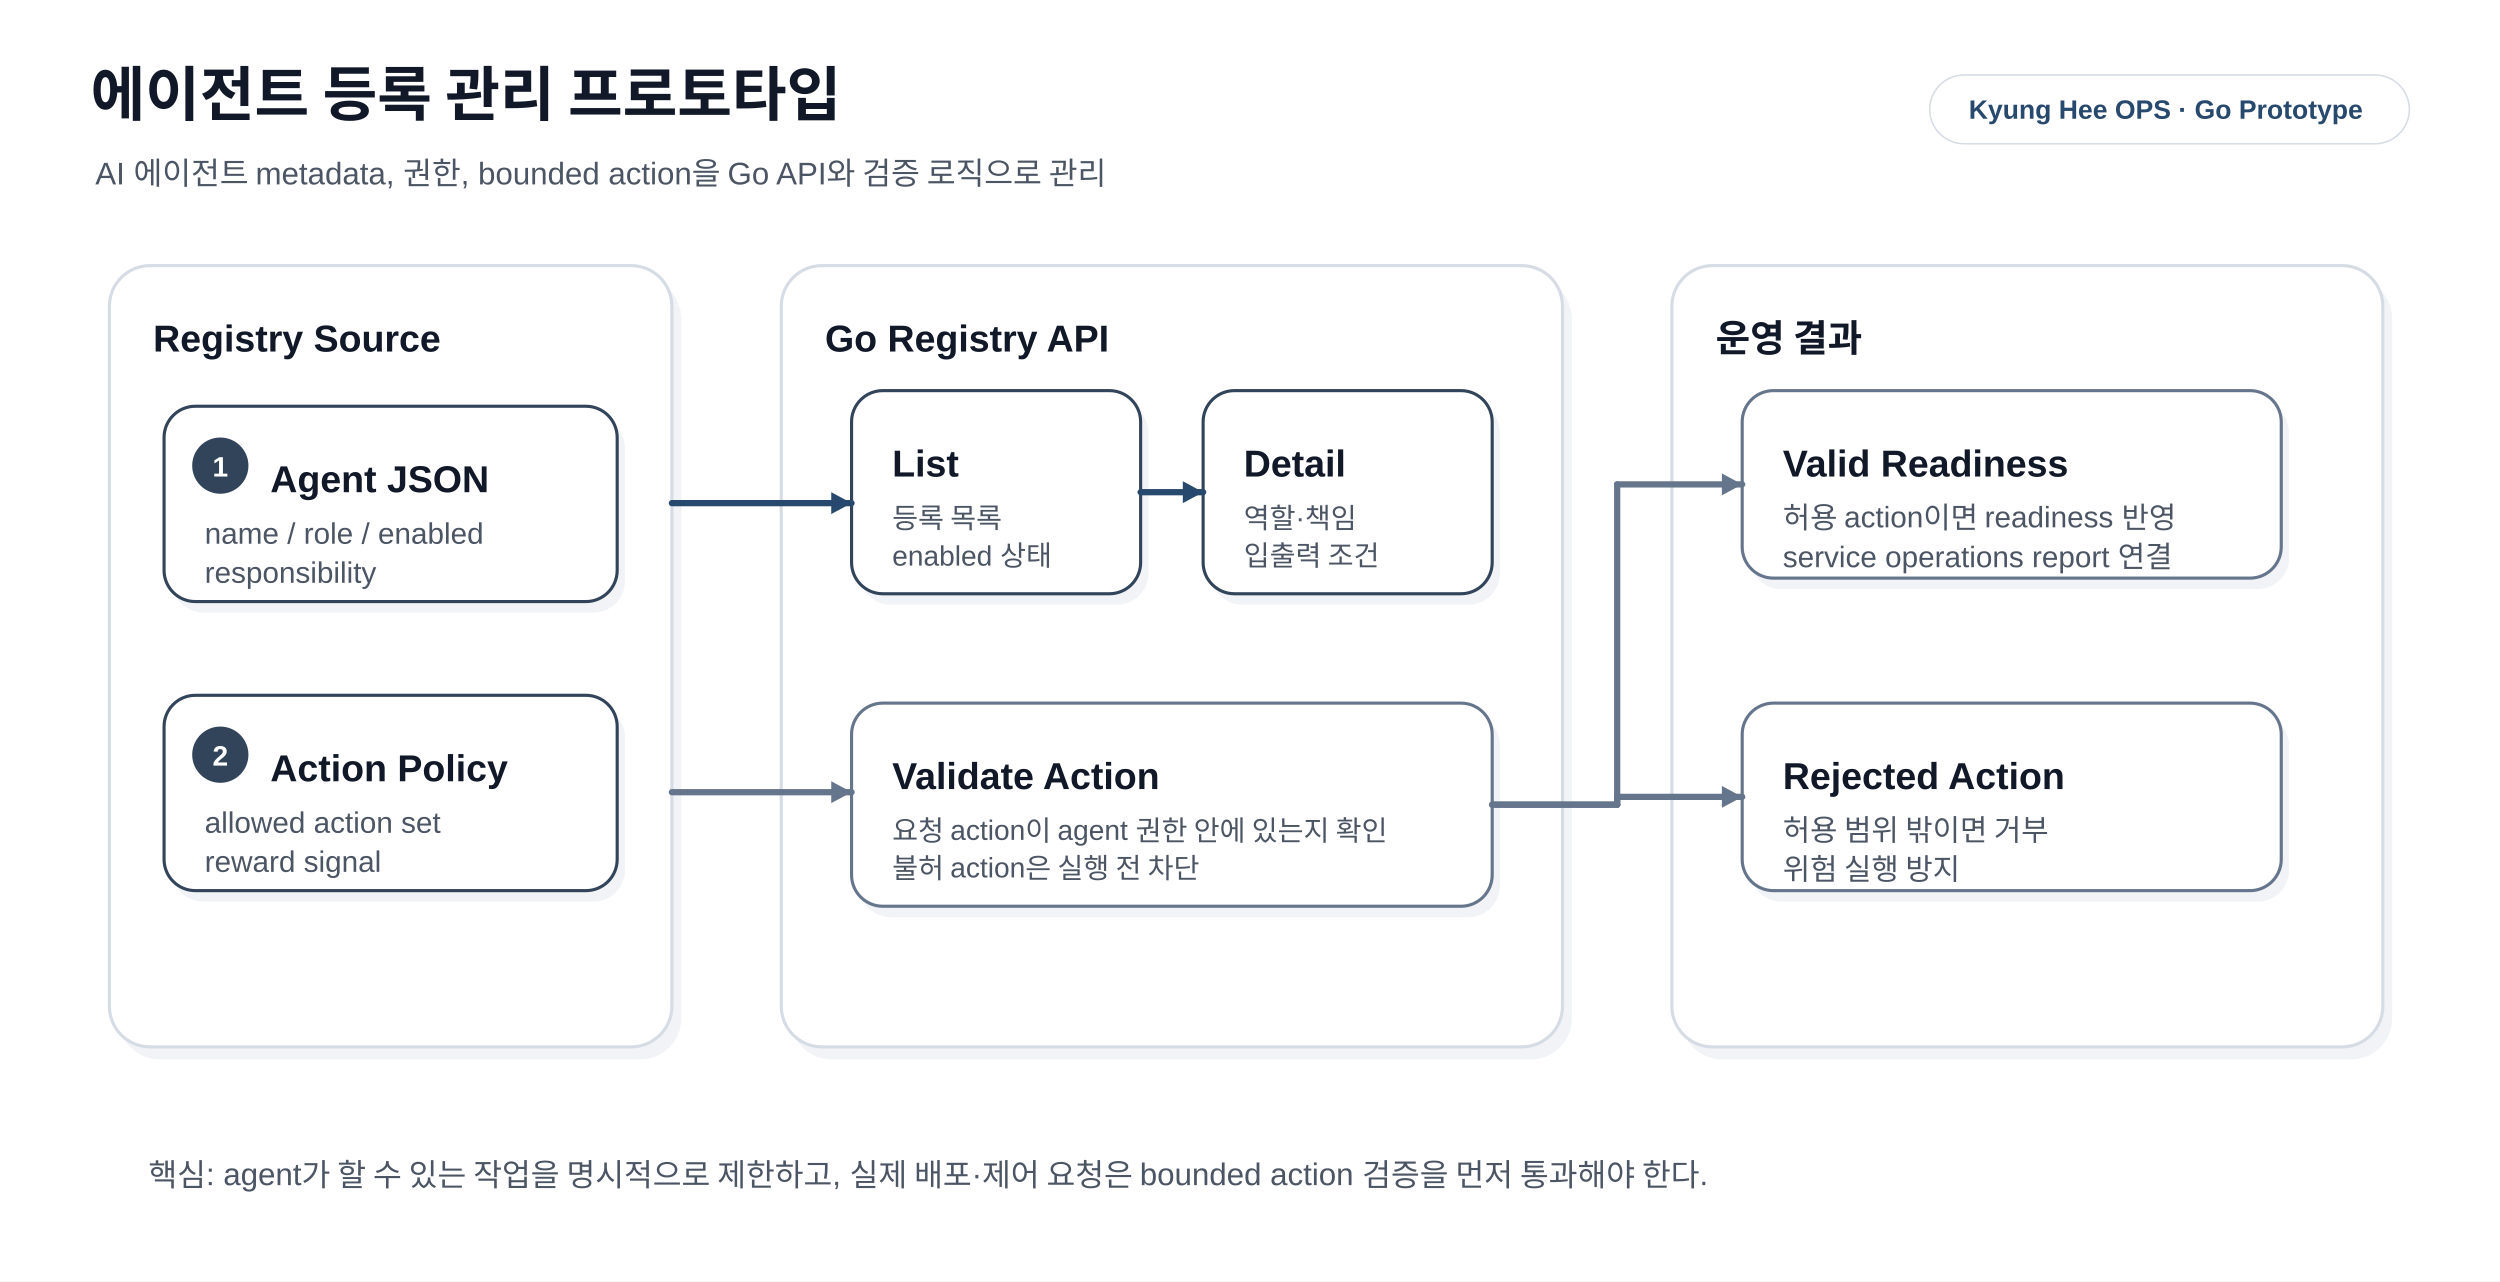
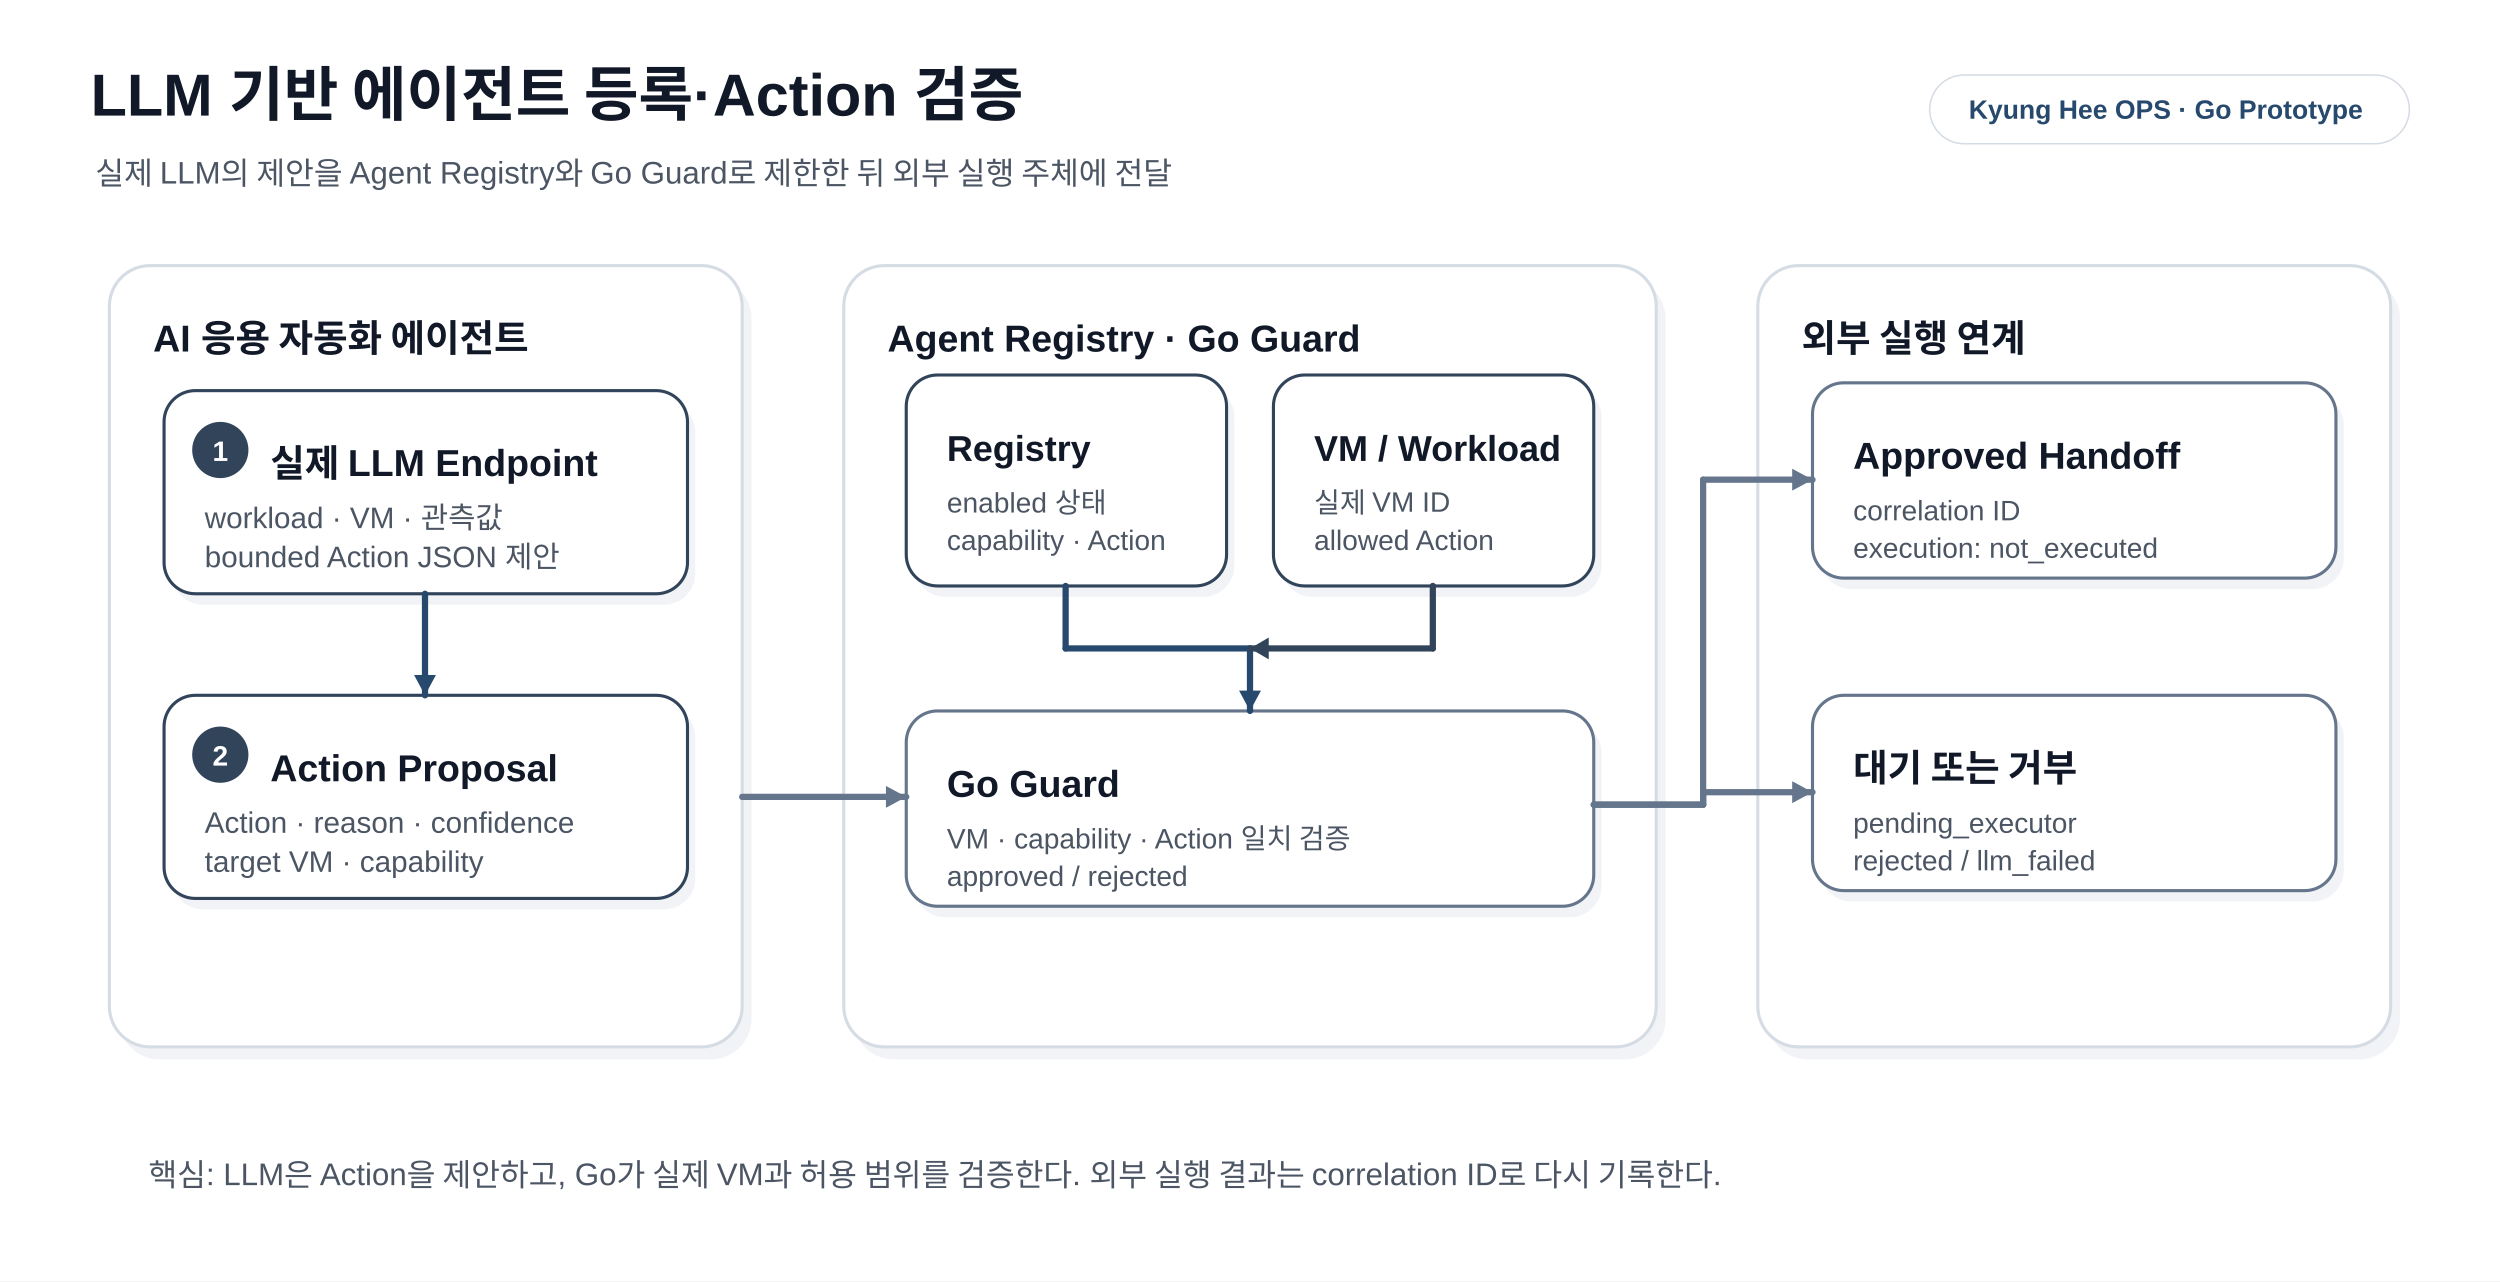
<svg xmlns="http://www.w3.org/2000/svg" width="1600" height="820" viewBox="0 0 1600 820">
  <defs>
    <filter id="softShadow" x="-20%" y="-20%" width="140%" height="140%">
      <feDropShadow dx="0" dy="8" stdDeviation="8" flood-color="#111827" flood-opacity="0.08" />
    </filter>
  </defs>
  <rect width="1600" height="820" fill="#ffffff" />
-   <text x="58" y="74" fill="#111827" font-family="Malgun Gothic, Pretendard, Noto Sans KR, Arial, sans-serif" font-size="38" font-weight="700" text-anchor="start">에이전트 등록 관리 프로토타입</text>
-   <text x="61" y="118" fill="#4b5563" font-family="Malgun Gothic, Pretendard, Noto Sans KR, Arial, sans-serif" font-size="20" font-weight="400" text-anchor="start">AI 에이전트 metadata, 권한, bounded action을 Go API와 검증 로직으로 관리</text>
+   <text x="58" y="74" fill="#111827" font-family="Malgun Gothic, Pretendard, Noto Sans KR, Arial, sans-serif" font-size="38" font-weight="700" text-anchor="start">LLM 기반 에이전트 등록·Action 검증</text>
+   <text x="61" y="118" fill="#4b5563" font-family="Malgun Gothic, Pretendard, Noto Sans KR, Arial, sans-serif" font-size="20" font-weight="400" text-anchor="start">실제 LLM의 제안을 Agent Registry와 Go Guard로 제한한 뒤 외부 실행 주체에 전달</text>
  <rect x="1235" y="48" width="307" height="44" rx="22" fill="#ffffff" stroke="#d6dce4" stroke-width="1" />
  <text x="1260" y="76" fill="#27496d" font-family="Malgun Gothic, Pretendard, Noto Sans KR, Arial, sans-serif" font-size="17" font-weight="700" text-anchor="start">Kyung Hee OPS · Go Prototype</text>
-   <rect x="76" y="178" width="360" height="500" rx="26" fill="#edf0f4" stroke="#edf0f4" stroke-width="0" opacity="0.78" />
-   <rect x="70" y="170" width="360" height="500" rx="26" fill="#ffffff" stroke="#d6dce4" stroke-width="2" />
-   <text x="98" y="225" fill="#111827" font-family="Malgun Gothic, Pretendard, Noto Sans KR, Arial, sans-serif" font-size="24" font-weight="700" text-anchor="start">Registry Source</text>
-   <rect x="110" y="267" width="290" height="125" rx="20" fill="#edf0f4" stroke="#edf0f4" stroke-width="0" opacity="0.78" />
-   <rect x="105" y="260" width="290" height="125" rx="20" fill="#ffffff" stroke="#31445a" stroke-width="2" />
-   <circle cx="141" cy="298" r="18" fill="#31445a" />
-   <text x="141" y="305" fill="#ffffff" font-family="Malgun Gothic, Pretendard, Noto Sans KR, Arial, sans-serif" font-size="18" font-weight="700" text-anchor="middle">1</text>
-   <text x="173" y="315" fill="#111827" font-family="Malgun Gothic, Pretendard, Noto Sans KR, Arial, sans-serif" font-size="24" font-weight="700" text-anchor="start">Agent JSON</text>
-   <text x="131" y="348" fill="#4b5563" font-family="Malgun Gothic, Pretendard, Noto Sans KR, Arial, sans-serif" font-size="19" font-weight="400" text-anchor="start">name / role / enabled</text>
-   <text x="131" y="373" fill="#4b5563" font-family="Malgun Gothic, Pretendard, Noto Sans KR, Arial, sans-serif" font-size="19" font-weight="400" text-anchor="start">responsibility</text>
-   <rect x="110" y="452" width="290" height="125" rx="20" fill="#edf0f4" stroke="#edf0f4" stroke-width="0" opacity="0.78" />
-   <rect x="105" y="445" width="290" height="125" rx="20" fill="#ffffff" stroke="#31445a" stroke-width="2" />
+   <rect x="76" y="178" width="405" height="500" rx="26" fill="#edf0f4" stroke="#edf0f4" stroke-width="0" opacity="0.78" />
+   <rect x="70" y="170" width="405" height="500" rx="26" fill="#ffffff" stroke="#d6dce4" stroke-width="2" />
+   <text x="98" y="225" fill="#111827" font-family="Malgun Gothic, Pretendard, Noto Sans KR, Arial, sans-serif" font-size="24" font-weight="700" text-anchor="start">AI 응용 자동화 에이전트</text>
+   <rect x="110" y="257" width="335" height="130" rx="20" fill="#edf0f4" stroke="#edf0f4" stroke-width="0" opacity="0.78" />
+   <rect x="105" y="250" width="335" height="130" rx="20" fill="#ffffff" stroke="#31445a" stroke-width="2" />
+   <circle cx="141" cy="288" r="18" fill="#31445a" />
+   <text x="141" y="295" fill="#ffffff" font-family="Malgun Gothic, Pretendard, Noto Sans KR, Arial, sans-serif" font-size="18" font-weight="700" text-anchor="middle">1</text>
+   <text x="173" y="305" fill="#111827" font-family="Malgun Gothic, Pretendard, Noto Sans KR, Arial, sans-serif" font-size="24" font-weight="700" text-anchor="start">실제 LLM Endpoint</text>
+   <text x="131" y="338" fill="#4b5563" font-family="Malgun Gothic, Pretendard, Noto Sans KR, Arial, sans-serif" font-size="19" font-weight="400" text-anchor="start">workload · VM · 관측값</text>
+   <text x="131" y="363" fill="#4b5563" font-family="Malgun Gothic, Pretendard, Noto Sans KR, Arial, sans-serif" font-size="19" font-weight="400" text-anchor="start">bounded Action JSON 제안</text>
+   <rect x="110" y="452" width="335" height="130" rx="20" fill="#edf0f4" stroke="#edf0f4" stroke-width="0" opacity="0.78" />
+   <rect x="105" y="445" width="335" height="130" rx="20" fill="#ffffff" stroke="#31445a" stroke-width="2" />
  <circle cx="141" cy="483" r="18" fill="#31445a" />
  <text x="141" y="490" fill="#ffffff" font-family="Malgun Gothic, Pretendard, Noto Sans KR, Arial, sans-serif" font-size="18" font-weight="700" text-anchor="middle">2</text>
-   <text x="173" y="500" fill="#111827" font-family="Malgun Gothic, Pretendard, Noto Sans KR, Arial, sans-serif" font-size="24" font-weight="700" text-anchor="start">Action Policy</text>
-   <text x="131" y="533" fill="#4b5563" font-family="Malgun Gothic, Pretendard, Noto Sans KR, Arial, sans-serif" font-size="19" font-weight="400" text-anchor="start">allowed action set</text>
-   <text x="131" y="558" fill="#4b5563" font-family="Malgun Gothic, Pretendard, Noto Sans KR, Arial, sans-serif" font-size="19" font-weight="400" text-anchor="start">reward signal</text>
-   <rect x="506" y="178" width="500" height="500" rx="26" fill="#edf0f4" stroke="#edf0f4" stroke-width="0" opacity="0.78" />
-   <rect x="500" y="170" width="500" height="500" rx="26" fill="#ffffff" stroke="#d6dce4" stroke-width="2" />
-   <text x="528" y="225" fill="#111827" font-family="Malgun Gothic, Pretendard, Noto Sans KR, Arial, sans-serif" font-size="24" font-weight="700" text-anchor="start">Go Registry API</text>
-   <rect x="550" y="257" width="185" height="130" rx="20" fill="#edf0f4" stroke="#edf0f4" stroke-width="0" opacity="0.78" />
-   <rect x="545" y="250" width="185" height="130" rx="20" fill="#ffffff" stroke="#31445a" stroke-width="2" />
-   <text x="571" y="305" fill="#111827" font-family="Malgun Gothic, Pretendard, Noto Sans KR, Arial, sans-serif" font-size="24" font-weight="700" text-anchor="start">List</text>
-   <text x="571" y="338" fill="#4b5563" font-family="Malgun Gothic, Pretendard, Noto Sans KR, Arial, sans-serif" font-size="18" font-weight="400" text-anchor="start">등록 목록</text>
-   <text x="571" y="362" fill="#4b5563" font-family="Malgun Gothic, Pretendard, Noto Sans KR, Arial, sans-serif" font-size="18" font-weight="400" text-anchor="start">enabled 상태</text>
-   <rect x="775" y="257" width="185" height="130" rx="20" fill="#edf0f4" stroke="#edf0f4" stroke-width="0" opacity="0.78" />
-   <rect x="770" y="250" width="185" height="130" rx="20" fill="#ffffff" stroke="#31445a" stroke-width="2" />
-   <text x="796" y="305" fill="#111827" font-family="Malgun Gothic, Pretendard, Noto Sans KR, Arial, sans-serif" font-size="24" font-weight="700" text-anchor="start">Detail</text>
-   <text x="796" y="338" fill="#4b5563" font-family="Malgun Gothic, Pretendard, Noto Sans KR, Arial, sans-serif" font-size="18" font-weight="400" text-anchor="start">역할·책임</text>
-   <text x="796" y="362" fill="#4b5563" font-family="Malgun Gothic, Pretendard, Noto Sans KR, Arial, sans-serif" font-size="18" font-weight="400" text-anchor="start">입출력 조건</text>
-   <rect x="550" y="457" width="410" height="130" rx="20" fill="#edf0f4" stroke="#edf0f4" stroke-width="0" opacity="0.78" />
-   <rect x="545" y="450" width="410" height="130" rx="20" fill="#ffffff" stroke="#65758b" stroke-width="2" />
-   <text x="571" y="505" fill="#111827" font-family="Malgun Gothic, Pretendard, Noto Sans KR, Arial, sans-serif" font-size="24" font-weight="700" text-anchor="start">Validate Action</text>
-   <text x="571" y="538" fill="#4b5563" font-family="Malgun Gothic, Pretendard, Noto Sans KR, Arial, sans-serif" font-size="18" font-weight="400" text-anchor="start">요청 action이 agent 권한 안에 있는지 확인</text>
-   <text x="571" y="562" fill="#4b5563" font-family="Malgun Gothic, Pretendard, Noto Sans KR, Arial, sans-serif" font-size="18" font-weight="400" text-anchor="start">불허 action은 실행 전 차단</text>
-   <rect x="1076" y="178" width="455" height="500" rx="26" fill="#edf0f4" stroke="#edf0f4" stroke-width="0" opacity="0.78" />
-   <rect x="1070" y="170" width="455" height="500" rx="26" fill="#ffffff" stroke="#d6dce4" stroke-width="2" />
-   <text x="1098" y="225" fill="#111827" font-family="Malgun Gothic, Pretendard, Noto Sans KR, Arial, sans-serif" font-size="24" font-weight="700" text-anchor="start">운영 결과</text>
-   <rect x="1120" y="257" width="345" height="120" rx="20" fill="#edf0f4" stroke="#edf0f4" stroke-width="0" opacity="0.78" />
-   <rect x="1115" y="250" width="345" height="120" rx="20" fill="#ffffff" stroke="#65758b" stroke-width="2" />
-   <text x="1141" y="305" fill="#111827" font-family="Malgun Gothic, Pretendard, Noto Sans KR, Arial, sans-serif" font-size="24" font-weight="700" text-anchor="start">Valid Readiness</text>
-   <text x="1141" y="338" fill="#4b5563" font-family="Malgun Gothic, Pretendard, Noto Sans KR, Arial, sans-serif" font-size="19" font-weight="400" text-anchor="start">허용 action이면 readiness 반영</text>
-   <text x="1141" y="363" fill="#4b5563" font-family="Malgun Gothic, Pretendard, Noto Sans KR, Arial, sans-serif" font-size="19" font-weight="400" text-anchor="start">service operations report 연결</text>
-   <rect x="1120" y="457" width="345" height="120" rx="20" fill="#edf0f4" stroke="#edf0f4" stroke-width="0" opacity="0.78" />
-   <rect x="1115" y="450" width="345" height="120" rx="20" fill="#ffffff" stroke="#65758b" stroke-width="2" />
-   <text x="1141" y="505" fill="#111827" font-family="Malgun Gothic, Pretendard, Noto Sans KR, Arial, sans-serif" font-size="24" font-weight="700" text-anchor="start">Rejected Action</text>
-   <text x="1141" y="538" fill="#4b5563" font-family="Malgun Gothic, Pretendard, Noto Sans KR, Arial, sans-serif" font-size="19" font-weight="400" text-anchor="start">허용 범위 밖이면 거부</text>
-   <text x="1141" y="563" fill="#4b5563" font-family="Malgun Gothic, Pretendard, Noto Sans KR, Arial, sans-serif" font-size="19" font-weight="400" text-anchor="start">위험 실행 방지</text>
-   <line x1="430" y1="322" x2="545" y2="322" stroke="#27496d" stroke-width="4" stroke-linecap="round" />
-   <polygon points="545,322 532,329 532,315" fill="#27496d" />
-   <line x1="430" y1="507" x2="545" y2="507" stroke="#65758b" stroke-width="4" stroke-linecap="round" />
-   <polygon points="545,507 532,514 532,500" fill="#65758b" />
-   <line x1="730" y1="315" x2="770" y2="315" stroke="#27496d" stroke-width="4" stroke-linecap="round" />
-   <polygon points="770,315 757,322 757,308" fill="#27496d" />
-   <line x1="955" y1="515" x2="1035" y2="515" stroke="#65758b" stroke-width="4" stroke-linecap="round" />
-   <line x1="1035" y1="515" x2="1035" y2="310" stroke="#65758b" stroke-width="4" stroke-linecap="round" />
-   <line x1="1035" y1="310" x2="1115" y2="310" stroke="#65758b" stroke-width="4" stroke-linecap="round" />
-   <polygon points="1115,310 1102,317 1102,303" fill="#65758b" />
-   <line x1="955" y1="515" x2="1035" y2="515" stroke="#65758b" stroke-width="4" stroke-linecap="round" />
-   <line x1="1035" y1="515" x2="1035" y2="510" stroke="#65758b" stroke-width="4" stroke-linecap="round" />
-   <line x1="1035" y1="510" x2="1115" y2="510" stroke="#65758b" stroke-width="4" stroke-linecap="round" />
-   <polygon points="1115,510 1102,517 1102,503" fill="#65758b" />
-   <text x="95" y="759" fill="#4b5563" font-family="Malgun Gothic, Pretendard, Noto Sans KR, Arial, sans-serif" font-size="20" font-weight="400" text-anchor="start">핵심: agent가 할 수 있는 작업을 명시적으로 제한하고, 실제 배포·제어 요청은 bounded action 검증을 먼저 통과해야 한다.</text>
+   <text x="173" y="500" fill="#111827" font-family="Malgun Gothic, Pretendard, Noto Sans KR, Arial, sans-serif" font-size="24" font-weight="700" text-anchor="start">Action Proposal</text>
+   <text x="131" y="533" fill="#4b5563" font-family="Malgun Gothic, Pretendard, Noto Sans KR, Arial, sans-serif" font-size="19" font-weight="400" text-anchor="start">Action · reason · confidence</text>
+   <text x="131" y="558" fill="#4b5563" font-family="Malgun Gothic, Pretendard, Noto Sans KR, Arial, sans-serif" font-size="19" font-weight="400" text-anchor="start">target VM · capability</text>
+   <line x1="272" y1="380" x2="272" y2="445" stroke="#27496d" stroke-width="4" stroke-linecap="round" />
+   <polygon points="272,445 265,432 279,432" fill="#27496d" />
+   <rect x="546" y="178" width="520" height="500" rx="26" fill="#edf0f4" stroke="#edf0f4" stroke-width="0" opacity="0.78" />
+   <rect x="540" y="170" width="520" height="500" rx="26" fill="#ffffff" stroke="#d6dce4" stroke-width="2" />
+   <text x="568" y="225" fill="#111827" font-family="Malgun Gothic, Pretendard, Noto Sans KR, Arial, sans-serif" font-size="24" font-weight="700" text-anchor="start">Agent Registry · Go Guard</text>
+   <rect x="585" y="247" width="205" height="135" rx="20" fill="#edf0f4" stroke="#edf0f4" stroke-width="0" opacity="0.78" />
+   <rect x="580" y="240" width="205" height="135" rx="20" fill="#ffffff" stroke="#31445a" stroke-width="2" />
+   <text x="606" y="295" fill="#111827" font-family="Malgun Gothic, Pretendard, Noto Sans KR, Arial, sans-serif" font-size="23" font-weight="700" text-anchor="start">Registry</text>
+   <text x="606" y="328" fill="#4b5563" font-family="Malgun Gothic, Pretendard, Noto Sans KR, Arial, sans-serif" font-size="18" font-weight="400" text-anchor="start">enabled 상태</text>
+   <text x="606" y="352" fill="#4b5563" font-family="Malgun Gothic, Pretendard, Noto Sans KR, Arial, sans-serif" font-size="18" font-weight="400" text-anchor="start">capability · Action</text>
+   <rect x="820" y="247" width="205" height="135" rx="20" fill="#edf0f4" stroke="#edf0f4" stroke-width="0" opacity="0.78" />
+   <rect x="815" y="240" width="205" height="135" rx="20" fill="#ffffff" stroke="#31445a" stroke-width="2" />
+   <text x="841" y="295" fill="#111827" font-family="Malgun Gothic, Pretendard, Noto Sans KR, Arial, sans-serif" font-size="23" font-weight="700" text-anchor="start">VM / Workload</text>
+   <text x="841" y="328" fill="#4b5563" font-family="Malgun Gothic, Pretendard, Noto Sans KR, Arial, sans-serif" font-size="18" font-weight="400" text-anchor="start">실제 VM ID</text>
+   <text x="841" y="352" fill="#4b5563" font-family="Malgun Gothic, Pretendard, Noto Sans KR, Arial, sans-serif" font-size="18" font-weight="400" text-anchor="start">allowed Action</text>
+   <rect x="585" y="462" width="440" height="125" rx="20" fill="#edf0f4" stroke="#edf0f4" stroke-width="0" opacity="0.78" />
+   <rect x="580" y="455" width="440" height="125" rx="20" fill="#ffffff" stroke="#65758b" stroke-width="2" />
+   <text x="606" y="510" fill="#111827" font-family="Malgun Gothic, Pretendard, Noto Sans KR, Arial, sans-serif" font-size="24" font-weight="700" text-anchor="start">Go Guard</text>
+   <text x="606" y="543" fill="#4b5563" font-family="Malgun Gothic, Pretendard, Noto Sans KR, Arial, sans-serif" font-size="18" font-weight="400" text-anchor="start">VM · capability · Action 일치 검증</text>
+   <text x="606" y="567" fill="#4b5563" font-family="Malgun Gothic, Pretendard, Noto Sans KR, Arial, sans-serif" font-size="18" font-weight="400" text-anchor="start">approved / rejected</text>
+   <line x1="682" y1="375" x2="682" y2="415" stroke="#27496d" stroke-width="4" stroke-linecap="round" />
+   <line x1="682" y1="415" x2="800" y2="415" stroke="#27496d" stroke-width="4" stroke-linecap="round" />
+   <line x1="800" y1="415" x2="800" y2="455" stroke="#27496d" stroke-width="4" stroke-linecap="round" />
+   <polygon points="800,455 793,442 807,442" fill="#27496d" />
+   <line x1="917" y1="375" x2="917" y2="415" stroke="#31445a" stroke-width="4" stroke-linecap="round" />
+   <line x1="917" y1="415" x2="800" y2="415" stroke="#31445a" stroke-width="4" stroke-linecap="round" />
+   <polygon points="800,415 812,408 812,422" fill="#31445a" />
+   <rect x="1131" y="178" width="405" height="500" rx="26" fill="#edf0f4" stroke="#edf0f4" stroke-width="0" opacity="0.78" />
+   <rect x="1125" y="170" width="405" height="500" rx="26" fill="#ffffff" stroke="#d6dce4" stroke-width="2" />
+   <text x="1153" y="225" fill="#111827" font-family="Malgun Gothic, Pretendard, Noto Sans KR, Arial, sans-serif" font-size="24" font-weight="700" text-anchor="start">외부 실행 연계</text>
+   <rect x="1165" y="252" width="335" height="125" rx="20" fill="#edf0f4" stroke="#edf0f4" stroke-width="0" opacity="0.78" />
+   <rect x="1160" y="245" width="335" height="125" rx="20" fill="#ffffff" stroke="#65758b" stroke-width="2" />
+   <text x="1186" y="300" fill="#111827" font-family="Malgun Gothic, Pretendard, Noto Sans KR, Arial, sans-serif" font-size="24" font-weight="700" text-anchor="start">Approved Handoff</text>
+   <text x="1186" y="333" fill="#4b5563" font-family="Malgun Gothic, Pretendard, Noto Sans KR, Arial, sans-serif" font-size="18" font-weight="400" text-anchor="start">correlation ID</text>
+   <text x="1186" y="357" fill="#4b5563" font-family="Malgun Gothic, Pretendard, Noto Sans KR, Arial, sans-serif" font-size="18" font-weight="400" text-anchor="start">execution: not_executed</text>
+   <rect x="1165" y="452" width="335" height="125" rx="20" fill="#edf0f4" stroke="#edf0f4" stroke-width="0" opacity="0.78" />
+   <rect x="1160" y="445" width="335" height="125" rx="20" fill="#ffffff" stroke="#65758b" stroke-width="2" />
+   <text x="1186" y="500" fill="#111827" font-family="Malgun Gothic, Pretendard, Noto Sans KR, Arial, sans-serif" font-size="24" font-weight="700" text-anchor="start">대기 또는 거부</text>
+   <text x="1186" y="533" fill="#4b5563" font-family="Malgun Gothic, Pretendard, Noto Sans KR, Arial, sans-serif" font-size="18" font-weight="400" text-anchor="start">pending_executor</text>
+   <text x="1186" y="557" fill="#4b5563" font-family="Malgun Gothic, Pretendard, Noto Sans KR, Arial, sans-serif" font-size="18" font-weight="400" text-anchor="start">rejected / llm_failed</text>
+   <line x1="475" y1="510" x2="580" y2="510" stroke="#65758b" stroke-width="4" stroke-linecap="round" />
+   <polygon points="580,510 567,517 567,503" fill="#65758b" />
+   <line x1="1020" y1="515" x2="1090" y2="515" stroke="#65758b" stroke-width="4" stroke-linecap="round" />
+   <line x1="1090" y1="515" x2="1090" y2="307" stroke="#65758b" stroke-width="4" stroke-linecap="round" />
+   <line x1="1090" y1="307" x2="1160" y2="307" stroke="#65758b" stroke-width="4" stroke-linecap="round" />
+   <polygon points="1160,307 1147,314 1147,300" fill="#65758b" />
+   <line x1="1020" y1="515" x2="1090" y2="515" stroke="#65758b" stroke-width="4" stroke-linecap="round" />
+   <line x1="1090" y1="515" x2="1090" y2="507" stroke="#65758b" stroke-width="4" stroke-linecap="round" />
+   <line x1="1090" y1="507" x2="1160" y2="507" stroke="#65758b" stroke-width="4" stroke-linecap="round" />
+   <polygon points="1160,507 1147,514 1147,500" fill="#65758b" />
+   <text x="95" y="759" fill="#4b5563" font-family="Malgun Gothic, Pretendard, Noto Sans KR, Arial, sans-serif" font-size="20" font-weight="400" text-anchor="start">핵심: LLM은 Action을 제안하고, Go가 실제 VM과 허용 범위를 검증한다. 외부 실행 결과는 correlation ID로 다시 기록한다.</text>
</svg>
